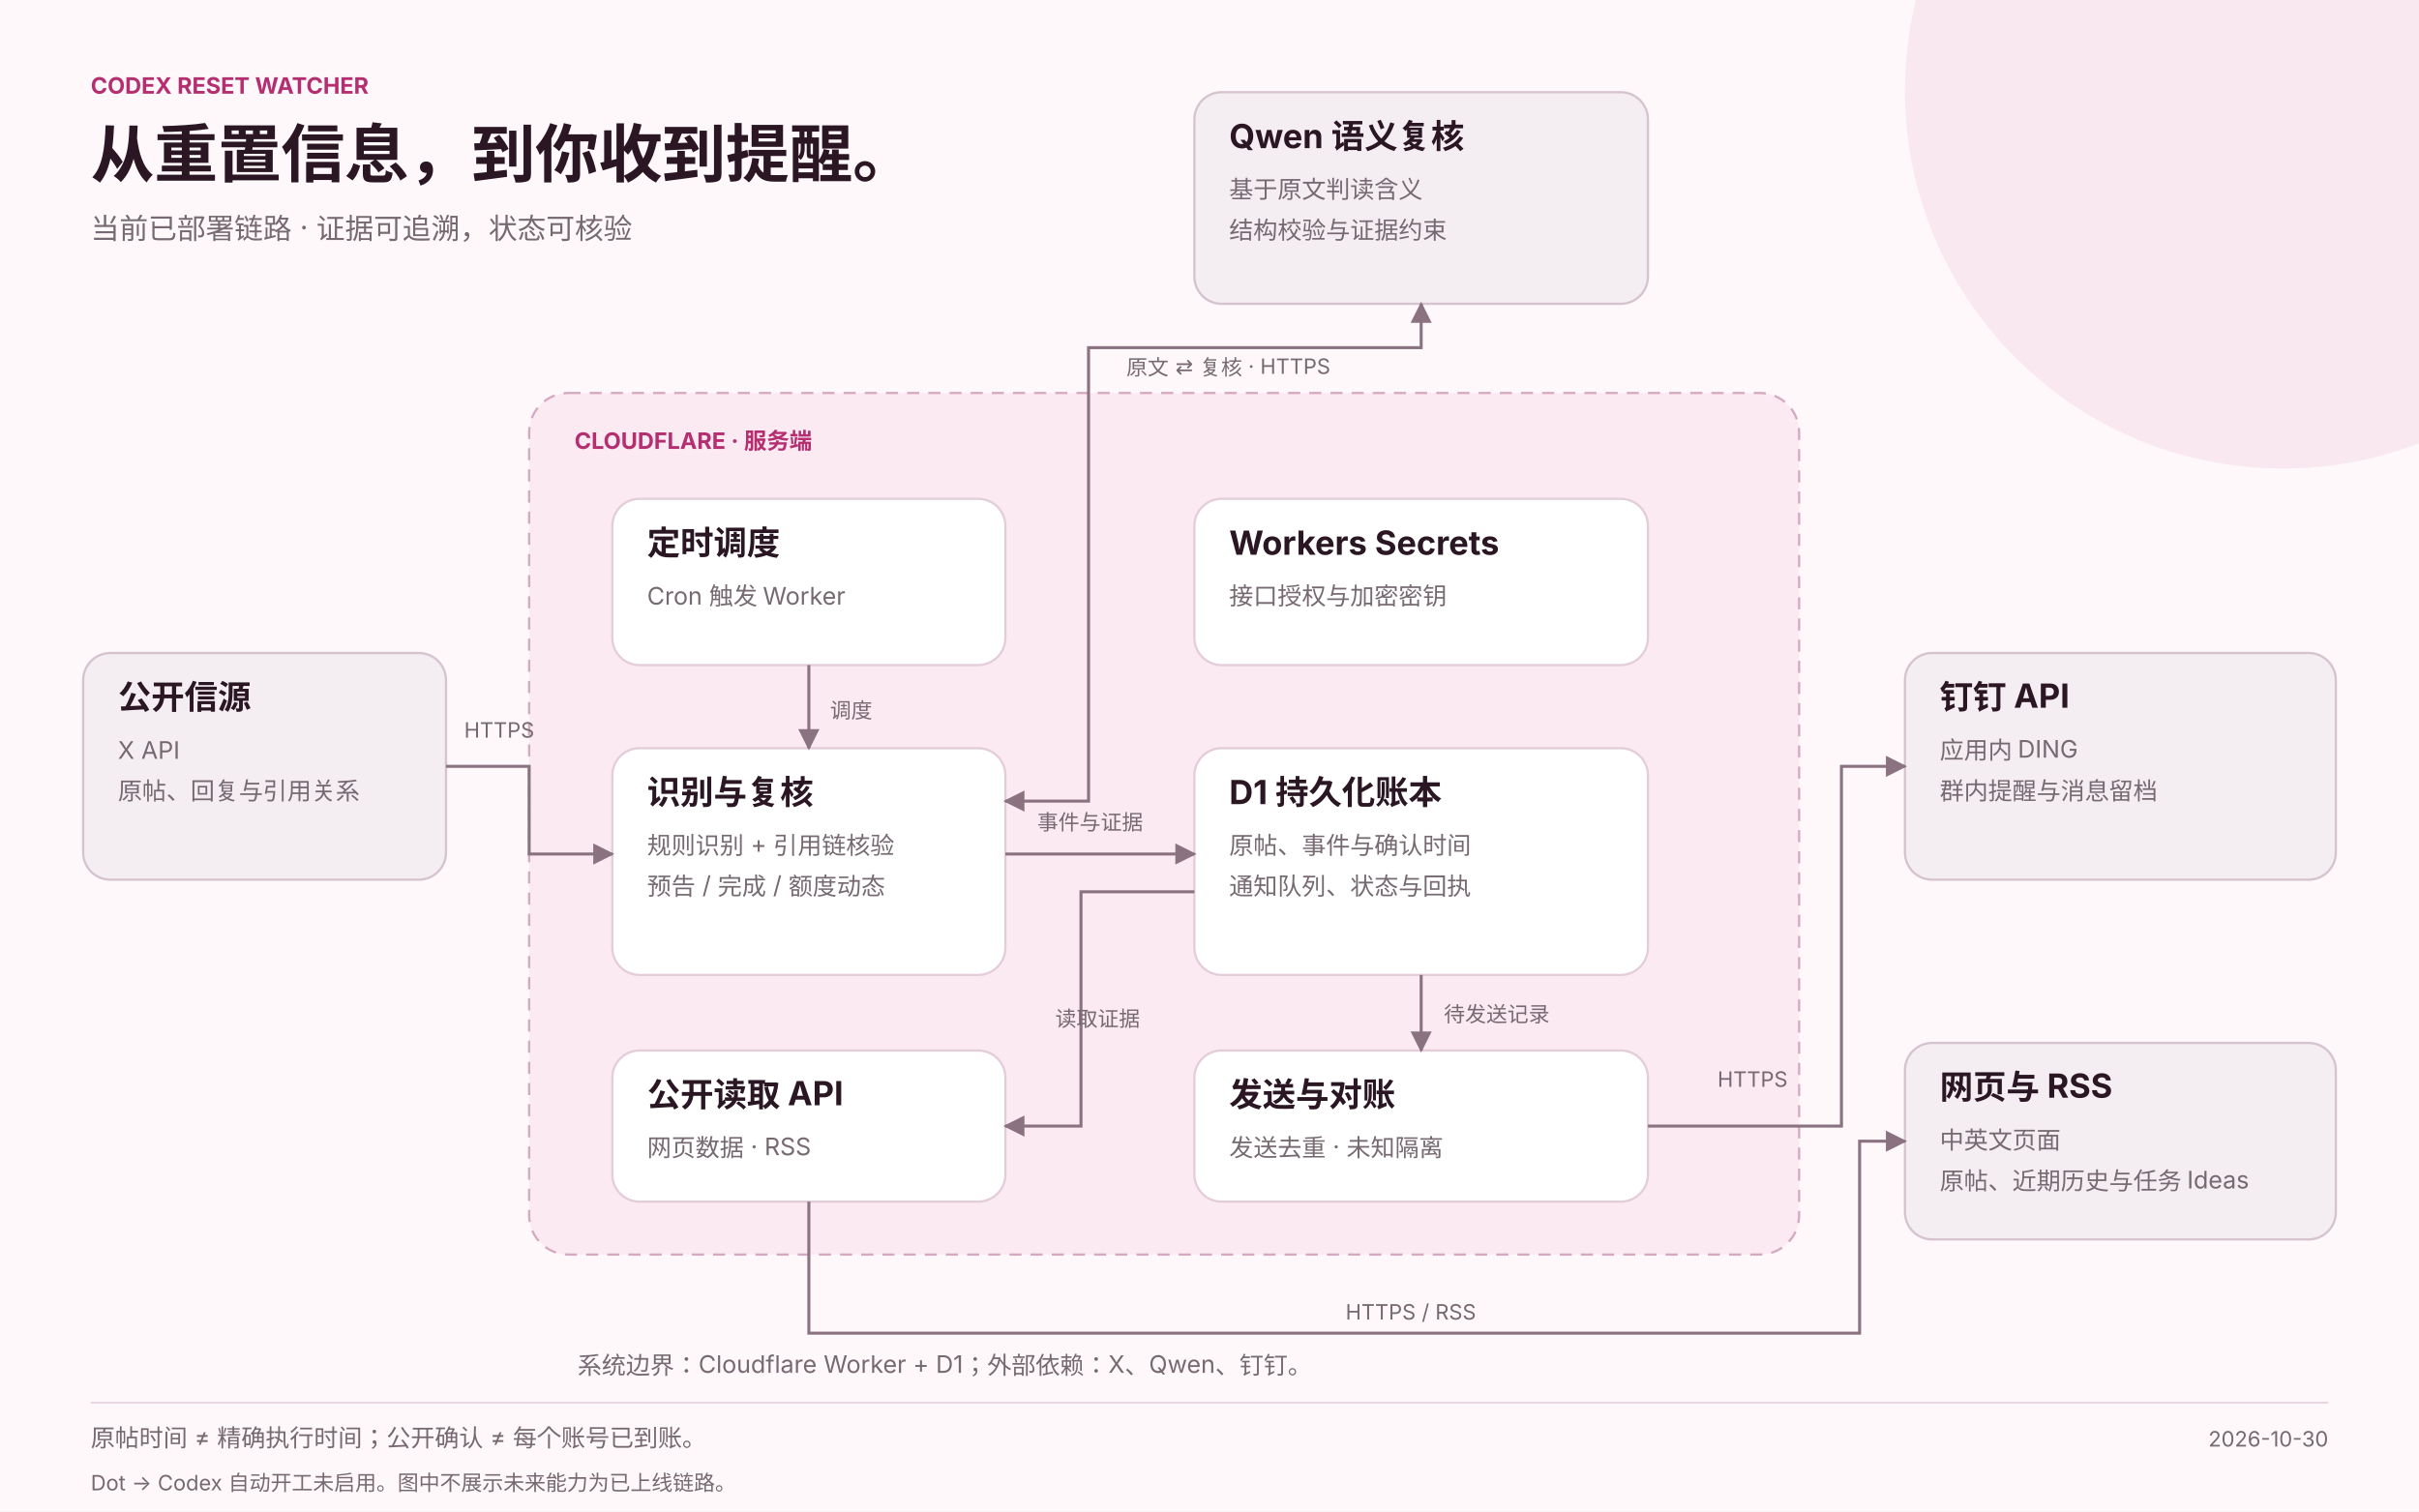
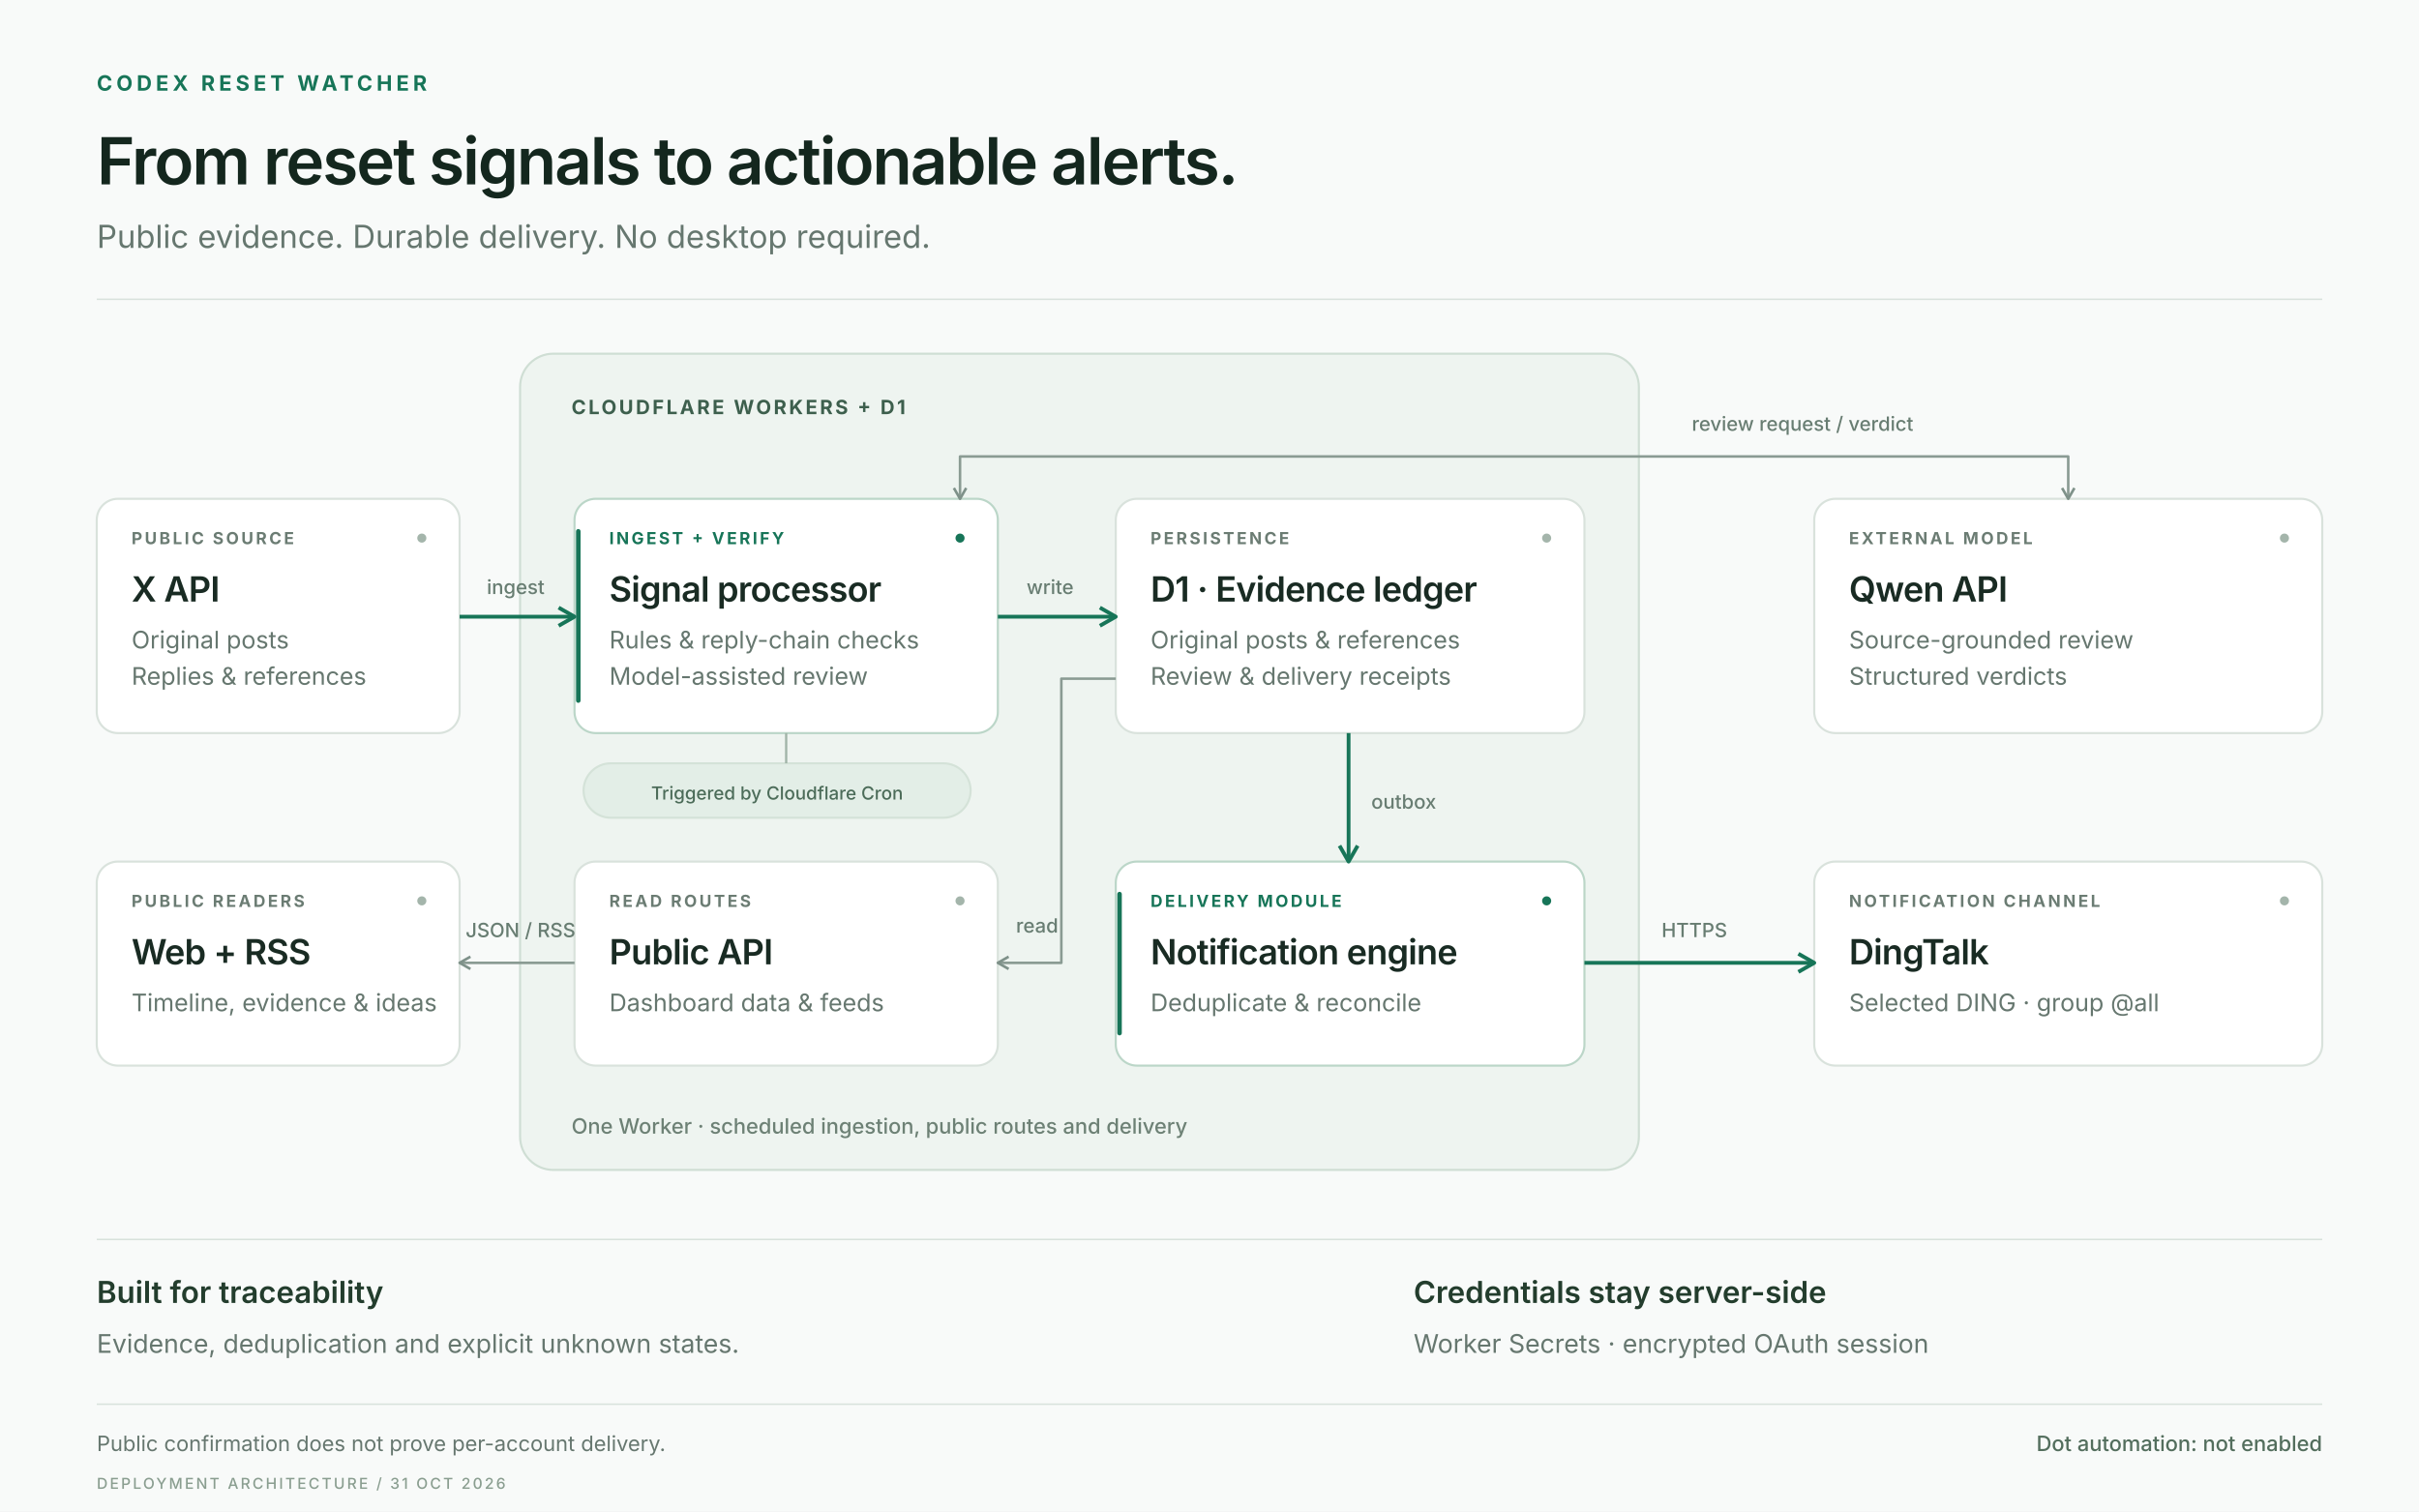
<svg xmlns="http://www.w3.org/2000/svg" width="1600" height="1000" viewBox="0 0 1600 1000" role="img" aria-labelledby="title desc">
  <defs>
-     <marker id="arrow" viewBox="0 0 10 10" refX="9" refY="5" markerWidth="7" markerHeight="7" orient="auto-start-reverse">
-       <path d="M 0 0 L 10 5 L 0 10 z" fill="#8a7280" />
+     <marker id="arrow" viewBox="0 0 10 10" refX="8" refY="5" markerWidth="6" markerHeight="6" orient="auto-start-reverse">
+       <path d="M1 1L8 5L1 9" fill="none" stroke="#7e9189" stroke-width="1.7" stroke-linejoin="round" />
+     </marker>
+     <marker id="green" viewBox="0 0 10 10" refX="8" refY="5" markerWidth="6" markerHeight="6" orient="auto">
+       <path d="M1 1L8 5L1 9" fill="none" stroke="#177558" stroke-width="1.7" stroke-linejoin="round" />
    </marker>
  </defs>
-   <rect width="1600" height="1000" fill="#fff8fb" />
-   <circle cx="1510" cy="60" r="250" fill="#fae8f1" />
-   <g font-family="Inter, PingFang SC, Microsoft YaHei, sans-serif">
-     <text x="60" y="62" font-size="15" fill="#b52e70" font-weight="700">CODEX RESET WATCHER</text>
-     <text x="60" y="117" font-size="42" fill="#2a1723" font-weight="750">从重置信息，到你收到提醒。</text>
-     <text x="60" y="158" font-size="19" fill="#766971" font-weight="400">当前已部署链路 · 证据可追溯，状态可核验</text>
-     <rect x="350" y="260" width="840" height="570" rx="26" fill="#fbeaf2" stroke="#d5a9bf" stroke-width="1.5" stroke-dasharray="8 6" />
-     <text x="380" y="297" font-size="15" fill="#b52e70" font-weight="700">CLOUDFLARE · 服务端</text>
-     <rect x="55" y="432" width="240" height="150" rx="18" fill="#f4edf2" stroke="#d5c3ce" stroke-width="1.5" />
-     <text x="78" y="469" font-size="22" fill="#2a1723" font-weight="700">公开信源</text>
-     <text x="78" y="502" font-size="16" fill="#766971" font-weight="400">X API</text>
-     <text x="78" y="529" font-size="16" fill="#766971" font-weight="400">原帖、回复与引用关系</text>
-     <rect x="405" y="330" width="260" height="110" rx="18" fill="#ffffff" stroke="#e3cdd9" stroke-width="1.5" />
-     <text x="428" y="367" font-size="22" fill="#2a1723" font-weight="700">定时调度</text>
-     <text x="428" y="400" font-size="16" fill="#766971" font-weight="400">Cron 触发 Worker</text>
-     <rect x="405" y="495" width="260" height="150" rx="18" fill="#ffffff" stroke="#e3cdd9" stroke-width="1.5" />
-     <text x="428" y="532" font-size="22" fill="#2a1723" font-weight="700">识别与复核</text>
-     <text x="428" y="565" font-size="16" fill="#766971" font-weight="400">规则识别 + 引用链核验</text>
-     <text x="428" y="592" font-size="16" fill="#766971" font-weight="400">预告 / 完成 / 额度动态</text>
-     <rect x="790" y="61" width="300" height="140" rx="18" fill="#f4edf2" stroke="#d5c3ce" stroke-width="1.5" />
-     <text x="813" y="98" font-size="22" fill="#2a1723" font-weight="700">Qwen 语义复核</text>
-     <text x="813" y="131" font-size="16" fill="#766971" font-weight="400">基于原文判读含义</text>
-     <text x="813" y="158" font-size="16" fill="#766971" font-weight="400">结构校验与证据约束</text>
-     <rect x="790" y="495" width="300" height="150" rx="18" fill="#ffffff" stroke="#e3cdd9" stroke-width="1.5" />
-     <text x="813" y="532" font-size="22" fill="#2a1723" font-weight="700">D1 持久化账本</text>
-     <text x="813" y="565" font-size="16" fill="#766971" font-weight="400">原帖、事件与确认时间</text>
-     <text x="813" y="592" font-size="16" fill="#766971" font-weight="400">通知队列、状态与回执</text>
-     <rect x="790" y="695" width="300" height="100" rx="18" fill="#ffffff" stroke="#e3cdd9" stroke-width="1.5" />
-     <text x="813" y="732" font-size="22" fill="#2a1723" font-weight="700">发送与对账</text>
-     <text x="813" y="765" font-size="16" fill="#766971" font-weight="400">发送去重 · 未知隔离</text>
-     <rect x="405" y="695" width="260" height="100" rx="18" fill="#ffffff" stroke="#e3cdd9" stroke-width="1.5" />
-     <text x="428" y="732" font-size="22" fill="#2a1723" font-weight="700">公开读取 API</text>
-     <text x="428" y="765" font-size="16" fill="#766971" font-weight="400">网页数据 · RSS</text>
-     <rect x="790" y="330" width="300" height="110" rx="18" fill="#ffffff" stroke="#e3cdd9" stroke-width="1.5" />
-     <text x="813" y="367" font-size="22" fill="#2a1723" font-weight="700">Workers Secrets</text>
-     <text x="813" y="400" font-size="16" fill="#766971" font-weight="400">接口授权与加密密钥</text>
-     <rect x="1260" y="432" width="285" height="150" rx="18" fill="#f4edf2" stroke="#d5c3ce" stroke-width="1.5" />
-     <text x="1283" y="469" font-size="22" fill="#2a1723" font-weight="700">钉钉 API</text>
-     <text x="1283" y="502" font-size="16" fill="#766971" font-weight="400">应用内 DING</text>
-     <text x="1283" y="529" font-size="16" fill="#766971" font-weight="400">群内提醒与消息留档</text>
-     <rect x="1260" y="690" width="285" height="130" rx="18" fill="#f4edf2" stroke="#d5c3ce" stroke-width="1.5" />
-     <text x="1283" y="727" font-size="22" fill="#2a1723" font-weight="700">网页与 RSS</text>
-     <text x="1283" y="760" font-size="16" fill="#766971" font-weight="400">中英文页面</text>
-     <text x="1283" y="787" font-size="16" fill="#766971" font-weight="400">原帖、近期历史与任务 Ideas</text>
-     <path d="M 295 507 H 350 V 565 H 405" fill="none" stroke="#8a7280" stroke-width="2" marker-end="url(#arrow)" />
-     <text x="307" y="488" font-size="14" fill="#766971" font-weight="400">HTTPS</text>
-     <path d="M 535 440 V 495" fill="none" stroke="#8a7280" stroke-width="2" marker-end="url(#arrow)" />
-     <text x="549" y="475" font-size="14" fill="#766971" font-weight="400">调度</text>
-     <path d="M 665 565 H 790" fill="none" stroke="#8a7280" stroke-width="2" marker-end="url(#arrow)" />
-     <text x="686" y="549" font-size="14" fill="#766971" font-weight="400">事件与证据</text>
-     <path d="M 940 645 V 695" fill="none" stroke="#8a7280" stroke-width="2" marker-end="url(#arrow)" />
-     <text x="955" y="676" font-size="14" fill="#766971" font-weight="400">待发送记录</text>
-     <path d="M 1090 745 H 1218 V 507 H 1260" fill="none" stroke="#8a7280" stroke-width="2" marker-end="url(#arrow)" />
-     <text x="1136" y="719" font-size="14" fill="#766971" font-weight="400">HTTPS</text>
-     <path d="M 790 590 H 715 V 745 H 665" fill="none" stroke="#8a7280" stroke-width="2" marker-end="url(#arrow)" />
-     <text x="698" y="679" font-size="14" fill="#766971" font-weight="400">读取证据</text>
-     <path d="M 535 795 V 882 H 1230 V 755 H 1260" fill="none" stroke="#8a7280" stroke-width="2" marker-end="url(#arrow)" />
-     <text x="890" y="873" font-size="14" fill="#766971" font-weight="400">HTTPS / RSS</text>
-     <path d="M 665 530 H 720 V 230 H 940 V 201" fill="none" stroke="#8a7280" stroke-width="2" marker-end="url(#arrow)" marker-start="url(#arrow)" />
-     <text x="745" y="248" font-size="14" fill="#766971" font-weight="400">原文 ⇄ 复核 · HTTPS</text>
-     <text x="382" y="909" font-size="16" fill="#766971" font-weight="400">系统边界：Cloudflare Worker + D1；外部依赖：X、Qwen、钉钉。</text>
-     <line x1="60" y1="928" x2="1540" y2="928" stroke="#e3cdd9" />
-     <text x="60" y="957" font-size="16" fill="#766971" font-weight="400">原帖时间 ≠ 精确执行时间；公开确认 ≠ 每个账号已到账。</text>
-     <text x="60" y="986" font-size="14" fill="#766971" font-weight="400">Dot → Codex 自动开工未启用。图中不展示未来能力为已上线链路。</text>
-     <text x="1540" y="957" font-size="14" fill="#766971" font-weight="400" text-anchor="end">2026-10-30</text>
+   <rect width="1600" height="1000" fill="#f8faf9" />
+   <g font-family="Inter,-apple-system,BlinkMacSystemFont,Segoe UI,Arial,sans-serif">
+     <text x="64" y="60" font-size="14" fill="#177558" font-weight="650" letter-spacing="2.6">CODEX RESET WATCHER</text>
+     <text x="64" y="122" font-size="43" fill="#14271e" font-weight="620" letter-spacing="-1.2">From reset signals to actionable alerts.</text>
+     <text x="64" y="164" font-size="21" fill="#66776f" font-weight="400">Public evidence. Durable delivery. No desktop required.</text>
+     <line x1="64" y1="198" x2="1536" y2="198" stroke="#d8e2dc" />
+     <rect x="344" y="234" width="740" height="540" rx="22" fill="#eef4f0" stroke="#cfded4" stroke-width="1.4" />
+     <text x="378" y="274" font-size="13" fill="#3d5f4d" font-weight="650" letter-spacing="1.6">CLOUDFLARE WORKERS + D1</text>
+     <text x="378" y="750" font-size="14" fill="#6d8175" font-weight="450">One Worker · scheduled ingestion, public routes and delivery</text>
+     <rect x="64" y="330" width="240" height="155" rx="14" fill="#fff" stroke="#d9e2dc" stroke-width="1.4" />
+     <text x="87" y="360" font-size="11" fill="#6b7c73" font-weight="650" letter-spacing="1.6">PUBLIC SOURCE</text>
+     <text x="87" y="398" font-size="23" fill="#192b23" font-weight="600" letter-spacing="-.45">X API</text>
+     <text x="87" y="429" font-size="16" fill="#66776f" font-weight="400">Original posts</text>
+     <text x="87" y="453" font-size="16" fill="#66776f" font-weight="400">Replies &amp; references</text>
+     <circle cx="279" cy="356" r="3" fill="#a4b5ab" />
+     <rect x="380" y="330" width="280" height="155" rx="14" fill="#fff" stroke="#bbd6c8" stroke-width="1.4" />
+     <rect x="381" y="350" width="3" height="115" rx="1.5" fill="#177558" />
+     <text x="403" y="360" font-size="11" fill="#177558" font-weight="650" letter-spacing="1.6">INGEST + VERIFY</text>
+     <text x="403" y="398" font-size="23" fill="#192b23" font-weight="600" letter-spacing="-.45">Signal processor</text>
+     <text x="403" y="429" font-size="16" fill="#66776f" font-weight="400">Rules &amp; reply-chain checks</text>
+     <text x="403" y="453" font-size="16" fill="#66776f" font-weight="400">Model-assisted review</text>
+     <circle cx="635" cy="356" r="3" fill="#177558" />
+     <rect x="738" y="330" width="310" height="155" rx="14" fill="#fff" stroke="#d9e2dc" stroke-width="1.4" />
+     <text x="761" y="360" font-size="11" fill="#6b7c73" font-weight="650" letter-spacing="1.6">PERSISTENCE</text>
+     <text x="761" y="398" font-size="23" fill="#192b23" font-weight="600" letter-spacing="-.45">D1 · Evidence ledger</text>
+     <text x="761" y="429" font-size="16" fill="#66776f" font-weight="400">Original posts &amp; references</text>
+     <text x="761" y="453" font-size="16" fill="#66776f" font-weight="400">Review &amp; delivery receipts</text>
+     <circle cx="1023" cy="356" r="3" fill="#a4b5ab" />
+     <rect x="1200" y="330" width="336" height="155" rx="14" fill="#fff" stroke="#d9e2dc" stroke-width="1.4" />
+     <text x="1223" y="360" font-size="11" fill="#6b7c73" font-weight="650" letter-spacing="1.6">EXTERNAL MODEL</text>
+     <text x="1223" y="398" font-size="23" fill="#192b23" font-weight="600" letter-spacing="-.45">Qwen API</text>
+     <text x="1223" y="429" font-size="16" fill="#66776f" font-weight="400">Source-grounded review</text>
+     <text x="1223" y="453" font-size="16" fill="#66776f" font-weight="400">Structured verdicts</text>
+     <circle cx="1511" cy="356" r="3" fill="#a4b5ab" />
+     <rect x="64" y="570" width="240" height="135" rx="14" fill="#fff" stroke="#d9e2dc" stroke-width="1.4" />
+     <text x="87" y="600" font-size="11" fill="#6b7c73" font-weight="650" letter-spacing="1.6">PUBLIC READERS</text>
+     <text x="87" y="638" font-size="23" fill="#192b23" font-weight="600" letter-spacing="-.45">Web + RSS</text>
+     <text x="87" y="669" font-size="16" fill="#66776f" font-weight="400">Timeline, evidence &amp; ideas</text>
+     <circle cx="279" cy="596" r="3" fill="#a4b5ab" />
+     <rect x="380" y="570" width="280" height="135" rx="14" fill="#fff" stroke="#d9e2dc" stroke-width="1.4" />
+     <text x="403" y="600" font-size="11" fill="#6b7c73" font-weight="650" letter-spacing="1.6">READ ROUTES</text>
+     <text x="403" y="638" font-size="23" fill="#192b23" font-weight="600" letter-spacing="-.45">Public API</text>
+     <text x="403" y="669" font-size="16" fill="#66776f" font-weight="400">Dashboard data &amp; feeds</text>
+     <circle cx="635" cy="596" r="3" fill="#a4b5ab" />
+     <rect x="738" y="570" width="310" height="135" rx="14" fill="#fff" stroke="#bbd6c8" stroke-width="1.4" />
+     <rect x="739" y="590" width="3" height="95" rx="1.5" fill="#177558" />
+     <text x="761" y="600" font-size="11" fill="#177558" font-weight="650" letter-spacing="1.6">DELIVERY MODULE</text>
+     <text x="761" y="638" font-size="23" fill="#192b23" font-weight="600" letter-spacing="-.45">Notification engine</text>
+     <text x="761" y="669" font-size="16" fill="#66776f" font-weight="400">Deduplicate &amp; reconcile</text>
+     <circle cx="1023" cy="596" r="3" fill="#177558" />
+     <rect x="1200" y="570" width="336" height="135" rx="14" fill="#fff" stroke="#d9e2dc" stroke-width="1.4" />
+     <text x="1223" y="600" font-size="11" fill="#6b7c73" font-weight="650" letter-spacing="1.6">NOTIFICATION CHANNEL</text>
+     <text x="1223" y="638" font-size="23" fill="#192b23" font-weight="600" letter-spacing="-.45">DingTalk</text>
+     <text x="1223" y="669" font-size="16" fill="#66776f" font-weight="400">Selected DING · group @all</text>
+     <circle cx="1511" cy="596" r="3" fill="#a4b5ab" />
+     <path d="M304 408 H380" fill="none" stroke="#177558" stroke-width="2.5" stroke-linejoin="round" marker-end="url(#green)" />
+     <text x="322" y="393" font-size="13" fill="#687d72" font-weight="500">ingest</text>
+     <path d="M660 408 H738" fill="none" stroke="#177558" stroke-width="2.5" stroke-linejoin="round" marker-end="url(#green)" />
+     <text x="679" y="393" font-size="13" fill="#687d72" font-weight="500">write</text>
+     <path d="M892 485 V570" fill="none" stroke="#177558" stroke-width="2.5" stroke-linejoin="round" marker-end="url(#green)" />
+     <text x="907" y="535" font-size="13" fill="#687d72" font-weight="500">outbox</text>
+     <path d="M738 449 H702 V637 H660" fill="none" stroke="#8a9b93" stroke-width="1.7" stroke-linejoin="round" marker-end="url(#arrow)" />
+     <text x="672" y="617" font-size="13" fill="#687d72" font-weight="500">read</text>
+     <path d="M380 637 H304" fill="none" stroke="#8a9b93" stroke-width="1.7" stroke-linejoin="round" marker-end="url(#arrow)" />
+     <text x="308" y="620" font-size="13" fill="#687d72" font-weight="500">JSON / RSS</text>
+     <path d="M1048 637 H1200" fill="none" stroke="#177558" stroke-width="2.5" stroke-linejoin="round" marker-end="url(#green)" />
+     <text x="1099" y="620" font-size="13" fill="#687d72" font-weight="500">HTTPS</text>
+     <path d="M635 330 V302 H1368 V330" fill="none" stroke="#8a9b93" stroke-width="1.7" stroke-linejoin="round" marker-end="url(#arrow)" marker-start="url(#arrow)" />
+     <text x="1119" y="285" font-size="13" fill="#687d72" font-weight="500">review request / verdict</text>
+     <rect x="386" y="505" width="256" height="36" rx="18" fill="#e3eee7" stroke="#d4e2d8" stroke-width="1.4" />
+     <text x="514" y="529" font-size="12" fill="#4c6c59" font-weight="550" text-anchor="middle">Triggered by Cloudflare Cron</text>
+     <path d="M520 505 V485" stroke="#a0b4a7" fill="none" stroke-width="1.5" />
+     <line x1="64" y1="820" x2="1536" y2="820" stroke="#d8e2dc" />
+     <text x="64" y="862" font-size="20" fill="#233d2d" font-weight="600">Built for traceability</text>
+     <text x="64" y="895" font-size="17" fill="#66776f" font-weight="400">Evidence, deduplication and explicit unknown states.</text>
+     <text x="935" y="862" font-size="20" fill="#233d2d" font-weight="600">Credentials stay server-side</text>
+     <text x="935" y="895" font-size="17" fill="#66776f" font-weight="400">Worker Secrets · encrypted OAuth session</text>
+     <line x1="64" y1="929" x2="1536" y2="929" stroke="#d8e2dc" />
+     <text x="64" y="960" font-size="14" fill="#66776f" font-weight="400">Public confirmation does not prove per-account delivery.</text>
+     <text x="1536" y="960" font-size="14" fill="#536e5d" font-weight="500" text-anchor="end">Dot automation: not enabled</text>
+     <text x="64" y="985" font-size="10" fill="#8a9e90" font-weight="500" letter-spacing="1.4">DEPLOYMENT ARCHITECTURE  /  31 OCT 2026</text>
  </g>
</svg>
